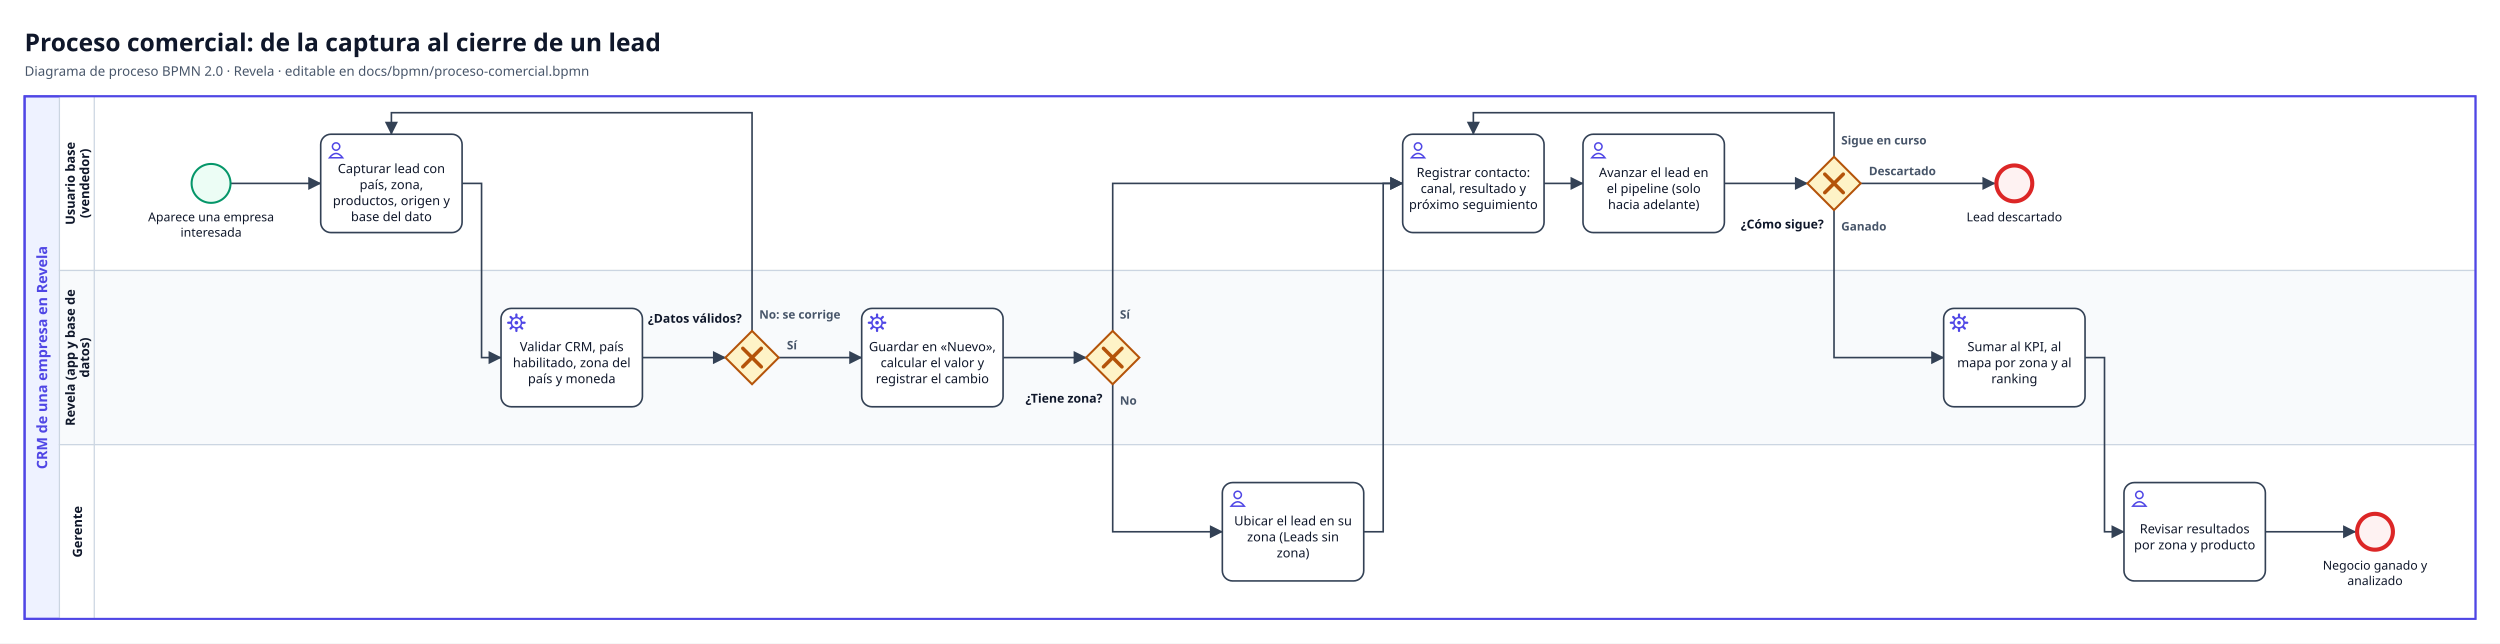
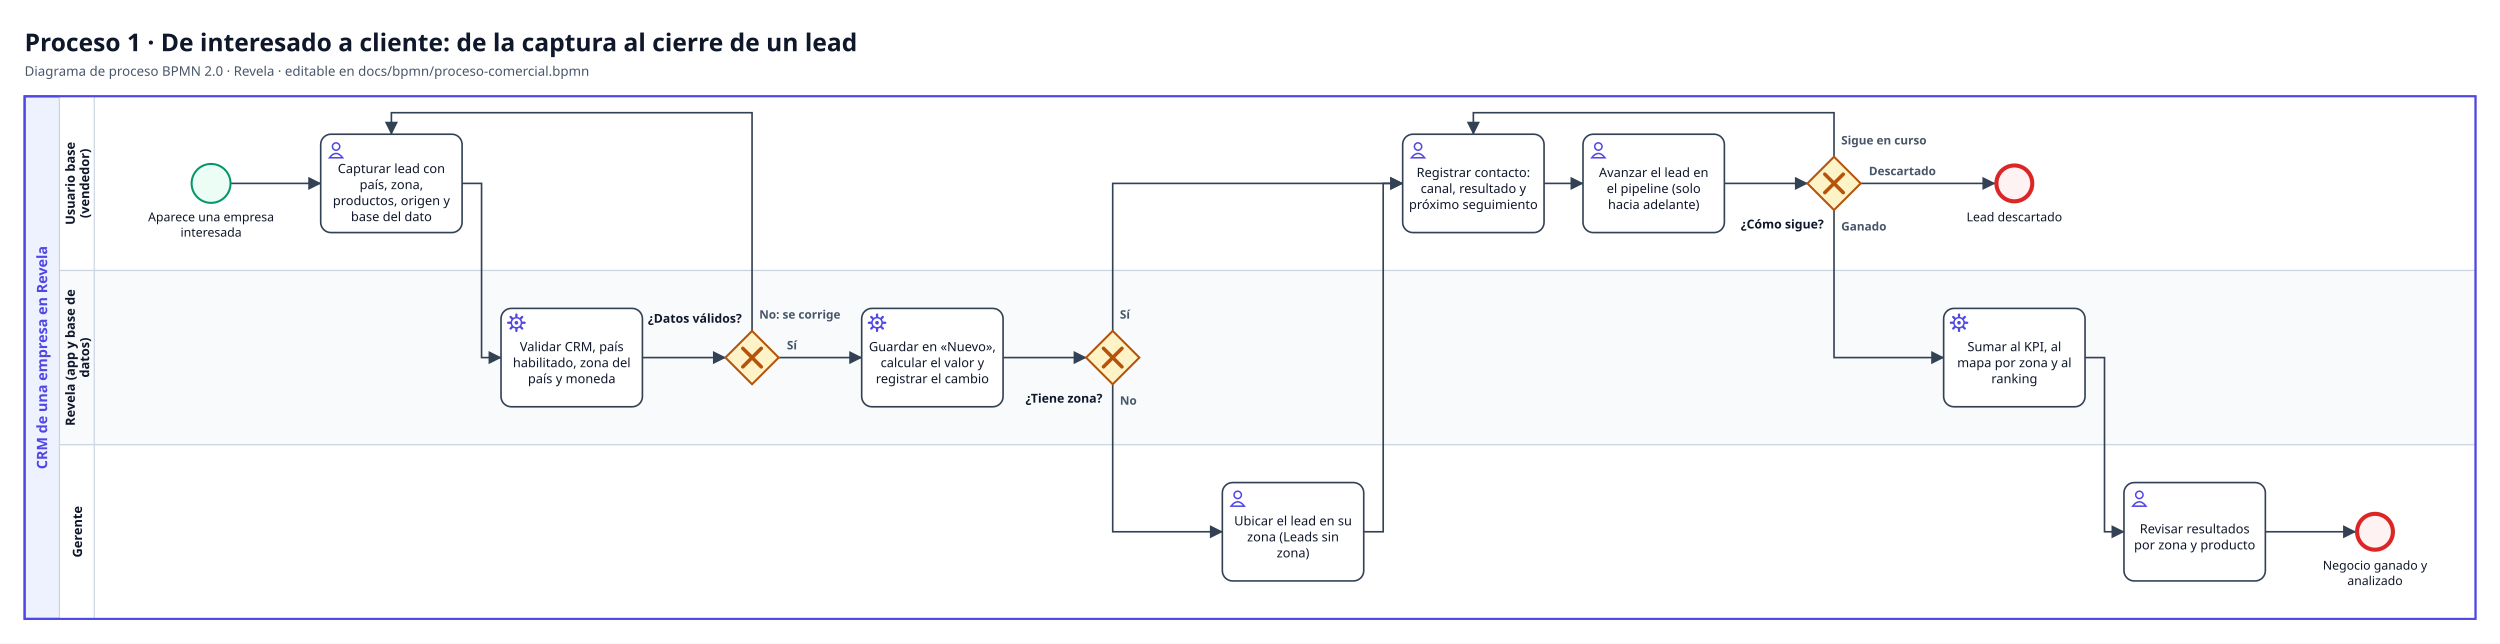
<svg xmlns="http://www.w3.org/2000/svg" width="2440" height="628" viewBox="0 0 2440 628">
  <defs>
    <marker id="flecha" viewBox="0 0 10 10" refX="9.5" refY="5" markerWidth="8" markerHeight="8" orient="auto-start-reverse">
      <path d="M 0 0 L 10 5 L 0 10 z" fill="#334155" />
    </marker>
  </defs>
-   <rect width="100%" height="100%" fill="#FFFFFF" />
-   <text x="24" y="50" font-size="24" font-weight="700" fill="#0F172A" text-anchor="start" font-family="'Segoe UI', system-ui, sans-serif">Proceso comercial: de la captura al cierre de un lead</text>
+   <rect y="0" width="100%" height="100%" fill="#FFFFFF" />
+   <text x="24" y="50" font-size="24" font-weight="700" fill="#0F172A" text-anchor="start" font-family="'Segoe UI', system-ui, sans-serif">Proceso 1 · De interesado a cliente: de la captura al cierre de un lead</text>
  <text x="24" y="74" font-size="13" font-weight="400" fill="#475569" text-anchor="start" font-family="'Segoe UI', system-ui, sans-serif">Diagrama de proceso BPMN 2.0 · Revela · editable en docs/bpmn/proceso-comercial.bpmn</text>
  <rect x="24" y="94" width="2392" height="510" fill="#EEF2FF" stroke="#4F46E5" stroke-width="2" />
  <text x="46" y="349" font-size="14" font-weight="700" fill="#4F46E5" text-anchor="middle" font-family="'Segoe UI', system-ui, sans-serif" transform="rotate(-90 46 349)">CRM de una empresa en Revela</text>
  <rect x="58" y="94" width="2358" height="170" fill="#FFFFFF" stroke="#CBD5E1" stroke-width="1.2" />
  <line x1="92" y1="94" x2="92" y2="264" stroke="#CBD5E1" stroke-width="1.2" />
  <text x="73" y="179" font-size="12.5" font-weight="600" fill="#0F172A" text-anchor="middle" font-family="'Segoe UI', system-ui, sans-serif" transform="rotate(-90 73 179)">Usuario base</text>
  <text x="87" y="179" font-size="12.5" font-weight="600" fill="#0F172A" text-anchor="middle" font-family="'Segoe UI', system-ui, sans-serif" transform="rotate(-90 87 179)">(vendedor)</text>
  <rect x="58" y="264" width="2358" height="170" fill="#F8FAFC" stroke="#CBD5E1" stroke-width="1.2" />
  <line x1="92" y1="264" x2="92" y2="434" stroke="#CBD5E1" stroke-width="1.2" />
  <text x="73" y="349" font-size="12.5" font-weight="600" fill="#0F172A" text-anchor="middle" font-family="'Segoe UI', system-ui, sans-serif" transform="rotate(-90 73 349)">Revela (app y base de</text>
  <text x="87" y="349" font-size="12.5" font-weight="600" fill="#0F172A" text-anchor="middle" font-family="'Segoe UI', system-ui, sans-serif" transform="rotate(-90 87 349)">datos)</text>
  <rect x="58" y="434" width="2358" height="170" fill="#FFFFFF" stroke="#CBD5E1" stroke-width="1.2" />
  <line x1="92" y1="434" x2="92" y2="604" stroke="#CBD5E1" stroke-width="1.2" />
  <text x="80" y="519" font-size="12.5" font-weight="600" fill="#0F172A" text-anchor="middle" font-family="'Segoe UI', system-ui, sans-serif" transform="rotate(-90 80 519)">Gerente</text>
  <rect x="24" y="94" width="2392" height="510" fill="none" stroke="#4F46E5" stroke-width="2" />
  <path d="M 225 179 L 313 179" fill="none" stroke="#334155" stroke-width="1.6" marker-end="url(#flecha)" />
  <path d="M 451 179 L 470 179 L 470 349 L 489 349" fill="none" stroke="#334155" stroke-width="1.6" marker-end="url(#flecha)" />
  <path d="M 627 349 L 708 349" fill="none" stroke="#334155" stroke-width="1.6" marker-end="url(#flecha)" />
  <path d="M 734 323 L 734 110 L 382 110 L 382 131" fill="none" stroke="#334155" stroke-width="1.6" marker-end="url(#flecha)" />
  <text x="741" y="311" font-size="11.5" font-weight="600" fill="#475569" text-anchor="start" font-family="'Segoe UI', system-ui, sans-serif">No: se corrige</text>
  <path d="M 760 349 L 841 349" fill="none" stroke="#334155" stroke-width="1.6" marker-end="url(#flecha)" />
  <text x="768" y="341" font-size="11.5" font-weight="600" fill="#475569" text-anchor="start" font-family="'Segoe UI', system-ui, sans-serif">Sí</text>
  <path d="M 979 349 L 1060 349" fill="none" stroke="#334155" stroke-width="1.6" marker-end="url(#flecha)" />
  <path d="M 1086 375 L 1086 519 L 1193 519" fill="none" stroke="#334155" stroke-width="1.6" marker-end="url(#flecha)" />
  <text x="1093" y="395" font-size="11.5" font-weight="600" fill="#475569" text-anchor="start" font-family="'Segoe UI', system-ui, sans-serif">No</text>
  <path d="M 1086 323 L 1086 179 L 1369 179" fill="none" stroke="#334155" stroke-width="1.6" marker-end="url(#flecha)" />
  <text x="1093" y="311" font-size="11.5" font-weight="600" fill="#475569" text-anchor="start" font-family="'Segoe UI', system-ui, sans-serif">Sí</text>
  <path d="M 1331 519 L 1350 519 L 1350 179 L 1369 179" fill="none" stroke="#334155" stroke-width="1.6" marker-end="url(#flecha)" />
  <path d="M 1507 179 L 1545 179" fill="none" stroke="#334155" stroke-width="1.6" marker-end="url(#flecha)" />
  <path d="M 1683 179 L 1764 179" fill="none" stroke="#334155" stroke-width="1.6" marker-end="url(#flecha)" />
  <path d="M 1790 153 L 1790 110 L 1438 110 L 1438 131" fill="none" stroke="#334155" stroke-width="1.6" marker-end="url(#flecha)" />
  <text x="1797" y="141" font-size="11.5" font-weight="600" fill="#475569" text-anchor="start" font-family="'Segoe UI', system-ui, sans-serif">Sigue en curso</text>
  <path d="M 1816 179 L 1947 179" fill="none" stroke="#334155" stroke-width="1.6" marker-end="url(#flecha)" />
  <text x="1824" y="171" font-size="11.5" font-weight="600" fill="#475569" text-anchor="start" font-family="'Segoe UI', system-ui, sans-serif">Descartado</text>
  <path d="M 1790 205 L 1790 349 L 1897 349" fill="none" stroke="#334155" stroke-width="1.6" marker-end="url(#flecha)" />
  <text x="1797" y="225" font-size="11.5" font-weight="600" fill="#475569" text-anchor="start" font-family="'Segoe UI', system-ui, sans-serif">Ganado</text>
  <path d="M 2035 349 L 2054 349 L 2054 519 L 2073 519" fill="none" stroke="#334155" stroke-width="1.6" marker-end="url(#flecha)" />
  <path d="M 2211 519 L 2299 519" fill="none" stroke="#334155" stroke-width="1.6" marker-end="url(#flecha)" />
  <circle cx="206" cy="179" r="19" fill="#ECFDF5" stroke="#059669" stroke-width="2" />
  <text x="206" y="216" font-size="12" font-weight="400" fill="#0F172A" text-anchor="middle" font-family="'Segoe UI', system-ui, sans-serif">Aparece una empresa</text>
  <text x="206" y="231" font-size="12" font-weight="400" fill="#0F172A" text-anchor="middle" font-family="'Segoe UI', system-ui, sans-serif">interesada</text>
  <rect x="313" y="131" width="138" height="96" rx="10" fill="#FFFFFF" stroke="#334155" stroke-width="1.6" />
  <circle cx="328" cy="143" r="3.6" fill="none" stroke="#4F46E5" stroke-width="1.5" />
  <path d="M 321.5 154 Q 328 145.5 334.5 154 Z" fill="none" stroke="#4F46E5" stroke-width="1.5" />
  <text x="382" y="168.938" font-size="12.5" font-weight="400" fill="#0F172A" text-anchor="middle" font-family="'Segoe UI', system-ui, sans-serif">Capturar lead con</text>
  <text x="382" y="184.562" font-size="12.5" font-weight="400" fill="#0F172A" text-anchor="middle" font-family="'Segoe UI', system-ui, sans-serif">país, zona,</text>
  <text x="382" y="200.188" font-size="12.5" font-weight="400" fill="#0F172A" text-anchor="middle" font-family="'Segoe UI', system-ui, sans-serif">productos, origen y</text>
  <text x="382" y="215.812" font-size="12.5" font-weight="400" fill="#0F172A" text-anchor="middle" font-family="'Segoe UI', system-ui, sans-serif">base del dato</text>
  <rect x="489" y="301" width="138" height="96" rx="10" fill="#FFFFFF" stroke="#334155" stroke-width="1.6" />
  <line x1="509" y1="315" x2="512" y2="315" stroke="#4F46E5" stroke-width="2.2" stroke-linecap="round" />
  <line x1="507.536" y1="318.536" x2="509.657" y2="320.657" stroke="#4F46E5" stroke-width="2.2" stroke-linecap="round" />
  <line x1="504" y1="320" x2="504" y2="323" stroke="#4F46E5" stroke-width="2.2" stroke-linecap="round" />
  <line x1="500.464" y1="318.536" x2="498.343" y2="320.657" stroke="#4F46E5" stroke-width="2.2" stroke-linecap="round" />
  <line x1="499" y1="315" x2="496" y2="315" stroke="#4F46E5" stroke-width="2.2" stroke-linecap="round" />
  <line x1="500.464" y1="311.464" x2="498.343" y2="309.343" stroke="#4F46E5" stroke-width="2.2" stroke-linecap="round" />
  <line x1="504" y1="310" x2="504" y2="307" stroke="#4F46E5" stroke-width="2.2" stroke-linecap="round" />
  <line x1="507.536" y1="311.464" x2="509.657" y2="309.343" stroke="#4F46E5" stroke-width="2.2" stroke-linecap="round" />
  <circle cx="504" cy="315" r="5" fill="#FFFFFF" stroke="#4F46E5" stroke-width="1.5" />
  <circle cx="504" cy="315" r="1.8" fill="#4F46E5" />
  <text x="558" y="342.75" font-size="12.5" font-weight="400" fill="#0F172A" text-anchor="middle" font-family="'Segoe UI', system-ui, sans-serif">Validar CRM, país</text>
  <text x="558" y="358.375" font-size="12.5" font-weight="400" fill="#0F172A" text-anchor="middle" font-family="'Segoe UI', system-ui, sans-serif">habilitado, zona del</text>
  <text x="558" y="374" font-size="12.5" font-weight="400" fill="#0F172A" text-anchor="middle" font-family="'Segoe UI', system-ui, sans-serif">país y moneda</text>
  <path d="M 734 323 L 760 349 L 734 375 L 708 349 Z" fill="#FEF3C7" stroke="#B45309" stroke-width="2" />
  <path d="M 725 340 L 743 358 M 743 340 L 725 358" stroke="#B45309" stroke-width="3.5" stroke-linecap="round" />
  <text x="724" y="315" font-size="12" font-weight="600" fill="#0F172A" text-anchor="end" font-family="'Segoe UI', system-ui, sans-serif">¿Datos válidos?</text>
  <rect x="841" y="301" width="138" height="96" rx="10" fill="#FFFFFF" stroke="#334155" stroke-width="1.6" />
  <line x1="861" y1="315" x2="864" y2="315" stroke="#4F46E5" stroke-width="2.2" stroke-linecap="round" />
  <line x1="859.536" y1="318.536" x2="861.657" y2="320.657" stroke="#4F46E5" stroke-width="2.2" stroke-linecap="round" />
  <line x1="856" y1="320" x2="856" y2="323" stroke="#4F46E5" stroke-width="2.2" stroke-linecap="round" />
  <line x1="852.464" y1="318.536" x2="850.343" y2="320.657" stroke="#4F46E5" stroke-width="2.2" stroke-linecap="round" />
  <line x1="851" y1="315" x2="848" y2="315" stroke="#4F46E5" stroke-width="2.2" stroke-linecap="round" />
  <line x1="852.464" y1="311.464" x2="850.343" y2="309.343" stroke="#4F46E5" stroke-width="2.2" stroke-linecap="round" />
  <line x1="856" y1="310" x2="856" y2="307" stroke="#4F46E5" stroke-width="2.2" stroke-linecap="round" />
  <line x1="859.536" y1="311.464" x2="861.657" y2="309.343" stroke="#4F46E5" stroke-width="2.2" stroke-linecap="round" />
  <circle cx="856" cy="315" r="5" fill="#FFFFFF" stroke="#4F46E5" stroke-width="1.5" />
  <circle cx="856" cy="315" r="1.8" fill="#4F46E5" />
  <text x="910" y="342.75" font-size="12.5" font-weight="400" fill="#0F172A" text-anchor="middle" font-family="'Segoe UI', system-ui, sans-serif">Guardar en «Nuevo»,</text>
  <text x="910" y="358.375" font-size="12.5" font-weight="400" fill="#0F172A" text-anchor="middle" font-family="'Segoe UI', system-ui, sans-serif">calcular el valor y</text>
  <text x="910" y="374" font-size="12.5" font-weight="400" fill="#0F172A" text-anchor="middle" font-family="'Segoe UI', system-ui, sans-serif">registrar el cambio</text>
  <path d="M 1086 323 L 1112 349 L 1086 375 L 1060 349 Z" fill="#FEF3C7" stroke="#B45309" stroke-width="2" />
  <path d="M 1077 340 L 1095 358 M 1095 340 L 1077 358" stroke="#B45309" stroke-width="3.5" stroke-linecap="round" />
  <text x="1076" y="393" font-size="12" font-weight="600" fill="#0F172A" text-anchor="end" font-family="'Segoe UI', system-ui, sans-serif">¿Tiene zona?</text>
  <rect x="1193" y="471" width="138" height="96" rx="10" fill="#FFFFFF" stroke="#334155" stroke-width="1.6" />
  <circle cx="1208" cy="483" r="3.6" fill="none" stroke="#4F46E5" stroke-width="1.5" />
  <path d="M 1201.5 494 Q 1208 485.5 1214.5 494 Z" fill="none" stroke="#4F46E5" stroke-width="1.5" />
  <text x="1262" y="512.75" font-size="12.5" font-weight="400" fill="#0F172A" text-anchor="middle" font-family="'Segoe UI', system-ui, sans-serif">Ubicar el lead en su</text>
  <text x="1262" y="528.375" font-size="12.5" font-weight="400" fill="#0F172A" text-anchor="middle" font-family="'Segoe UI', system-ui, sans-serif">zona (Leads sin</text>
  <text x="1262" y="544" font-size="12.5" font-weight="400" fill="#0F172A" text-anchor="middle" font-family="'Segoe UI', system-ui, sans-serif">zona)</text>
  <rect x="1369" y="131" width="138" height="96" rx="10" fill="#FFFFFF" stroke="#334155" stroke-width="1.6" />
  <circle cx="1384" cy="143" r="3.6" fill="none" stroke="#4F46E5" stroke-width="1.5" />
  <path d="M 1377.5 154 Q 1384 145.5 1390.5 154 Z" fill="none" stroke="#4F46E5" stroke-width="1.5" />
  <text x="1438" y="172.75" font-size="12.5" font-weight="400" fill="#0F172A" text-anchor="middle" font-family="'Segoe UI', system-ui, sans-serif">Registrar contacto:</text>
  <text x="1438" y="188.375" font-size="12.5" font-weight="400" fill="#0F172A" text-anchor="middle" font-family="'Segoe UI', system-ui, sans-serif">canal, resultado y</text>
  <text x="1438" y="204" font-size="12.5" font-weight="400" fill="#0F172A" text-anchor="middle" font-family="'Segoe UI', system-ui, sans-serif">próximo seguimiento</text>
  <rect x="1545" y="131" width="138" height="96" rx="10" fill="#FFFFFF" stroke="#334155" stroke-width="1.6" />
  <circle cx="1560" cy="143" r="3.6" fill="none" stroke="#4F46E5" stroke-width="1.5" />
  <path d="M 1553.5 154 Q 1560 145.5 1566.5 154 Z" fill="none" stroke="#4F46E5" stroke-width="1.5" />
  <text x="1614" y="172.75" font-size="12.5" font-weight="400" fill="#0F172A" text-anchor="middle" font-family="'Segoe UI', system-ui, sans-serif">Avanzar el lead en</text>
  <text x="1614" y="188.375" font-size="12.5" font-weight="400" fill="#0F172A" text-anchor="middle" font-family="'Segoe UI', system-ui, sans-serif">el pipeline (solo</text>
  <text x="1614" y="204" font-size="12.5" font-weight="400" fill="#0F172A" text-anchor="middle" font-family="'Segoe UI', system-ui, sans-serif">hacia adelante)</text>
  <path d="M 1790 153 L 1816 179 L 1790 205 L 1764 179 Z" fill="#FEF3C7" stroke="#B45309" stroke-width="2" />
  <path d="M 1781 170 L 1799 188 M 1799 170 L 1781 188" stroke="#B45309" stroke-width="3.5" stroke-linecap="round" />
  <text x="1780" y="223" font-size="12" font-weight="600" fill="#0F172A" text-anchor="end" font-family="'Segoe UI', system-ui, sans-serif">¿Cómo sigue?</text>
  <circle cx="1966" cy="179" r="17.5" fill="#FEF2F2" stroke="#DC2626" stroke-width="4" />
  <text x="1966" y="216" font-size="12" font-weight="400" fill="#0F172A" text-anchor="middle" font-family="'Segoe UI', system-ui, sans-serif">Lead descartado</text>
  <rect x="1897" y="301" width="138" height="96" rx="10" fill="#FFFFFF" stroke="#334155" stroke-width="1.6" />
  <line x1="1917" y1="315" x2="1920" y2="315" stroke="#4F46E5" stroke-width="2.2" stroke-linecap="round" />
  <line x1="1915.536" y1="318.536" x2="1917.657" y2="320.657" stroke="#4F46E5" stroke-width="2.2" stroke-linecap="round" />
  <line x1="1912" y1="320" x2="1912" y2="323" stroke="#4F46E5" stroke-width="2.2" stroke-linecap="round" />
  <line x1="1908.464" y1="318.536" x2="1906.343" y2="320.657" stroke="#4F46E5" stroke-width="2.2" stroke-linecap="round" />
  <line x1="1907" y1="315" x2="1904" y2="315" stroke="#4F46E5" stroke-width="2.2" stroke-linecap="round" />
  <line x1="1908.464" y1="311.464" x2="1906.343" y2="309.343" stroke="#4F46E5" stroke-width="2.2" stroke-linecap="round" />
  <line x1="1912" y1="310" x2="1912" y2="307" stroke="#4F46E5" stroke-width="2.2" stroke-linecap="round" />
  <line x1="1915.536" y1="311.464" x2="1917.657" y2="309.343" stroke="#4F46E5" stroke-width="2.2" stroke-linecap="round" />
  <circle cx="1912" cy="315" r="5" fill="#FFFFFF" stroke="#4F46E5" stroke-width="1.5" />
  <circle cx="1912" cy="315" r="1.8" fill="#4F46E5" />
  <text x="1966" y="342.75" font-size="12.5" font-weight="400" fill="#0F172A" text-anchor="middle" font-family="'Segoe UI', system-ui, sans-serif">Sumar al KPI, al</text>
  <text x="1966" y="358.375" font-size="12.5" font-weight="400" fill="#0F172A" text-anchor="middle" font-family="'Segoe UI', system-ui, sans-serif">mapa por zona y al</text>
  <text x="1966" y="374" font-size="12.5" font-weight="400" fill="#0F172A" text-anchor="middle" font-family="'Segoe UI', system-ui, sans-serif">ranking</text>
  <rect x="2073" y="471" width="138" height="96" rx="10" fill="#FFFFFF" stroke="#334155" stroke-width="1.6" />
  <circle cx="2088" cy="483" r="3.6" fill="none" stroke="#4F46E5" stroke-width="1.5" />
  <path d="M 2081.5 494 Q 2088 485.5 2094.5 494 Z" fill="none" stroke="#4F46E5" stroke-width="1.5" />
  <text x="2142" y="520.562" font-size="12.5" font-weight="400" fill="#0F172A" text-anchor="middle" font-family="'Segoe UI', system-ui, sans-serif">Revisar resultados</text>
  <text x="2142" y="536.188" font-size="12.5" font-weight="400" fill="#0F172A" text-anchor="middle" font-family="'Segoe UI', system-ui, sans-serif">por zona y producto</text>
  <circle cx="2318" cy="519" r="17.5" fill="#FEF2F2" stroke="#DC2626" stroke-width="4" />
  <text x="2318" y="556" font-size="12" font-weight="400" fill="#0F172A" text-anchor="middle" font-family="'Segoe UI', system-ui, sans-serif">Negocio ganado y</text>
  <text x="2318" y="571" font-size="12" font-weight="400" fill="#0F172A" text-anchor="middle" font-family="'Segoe UI', system-ui, sans-serif">analizado</text>
</svg>
